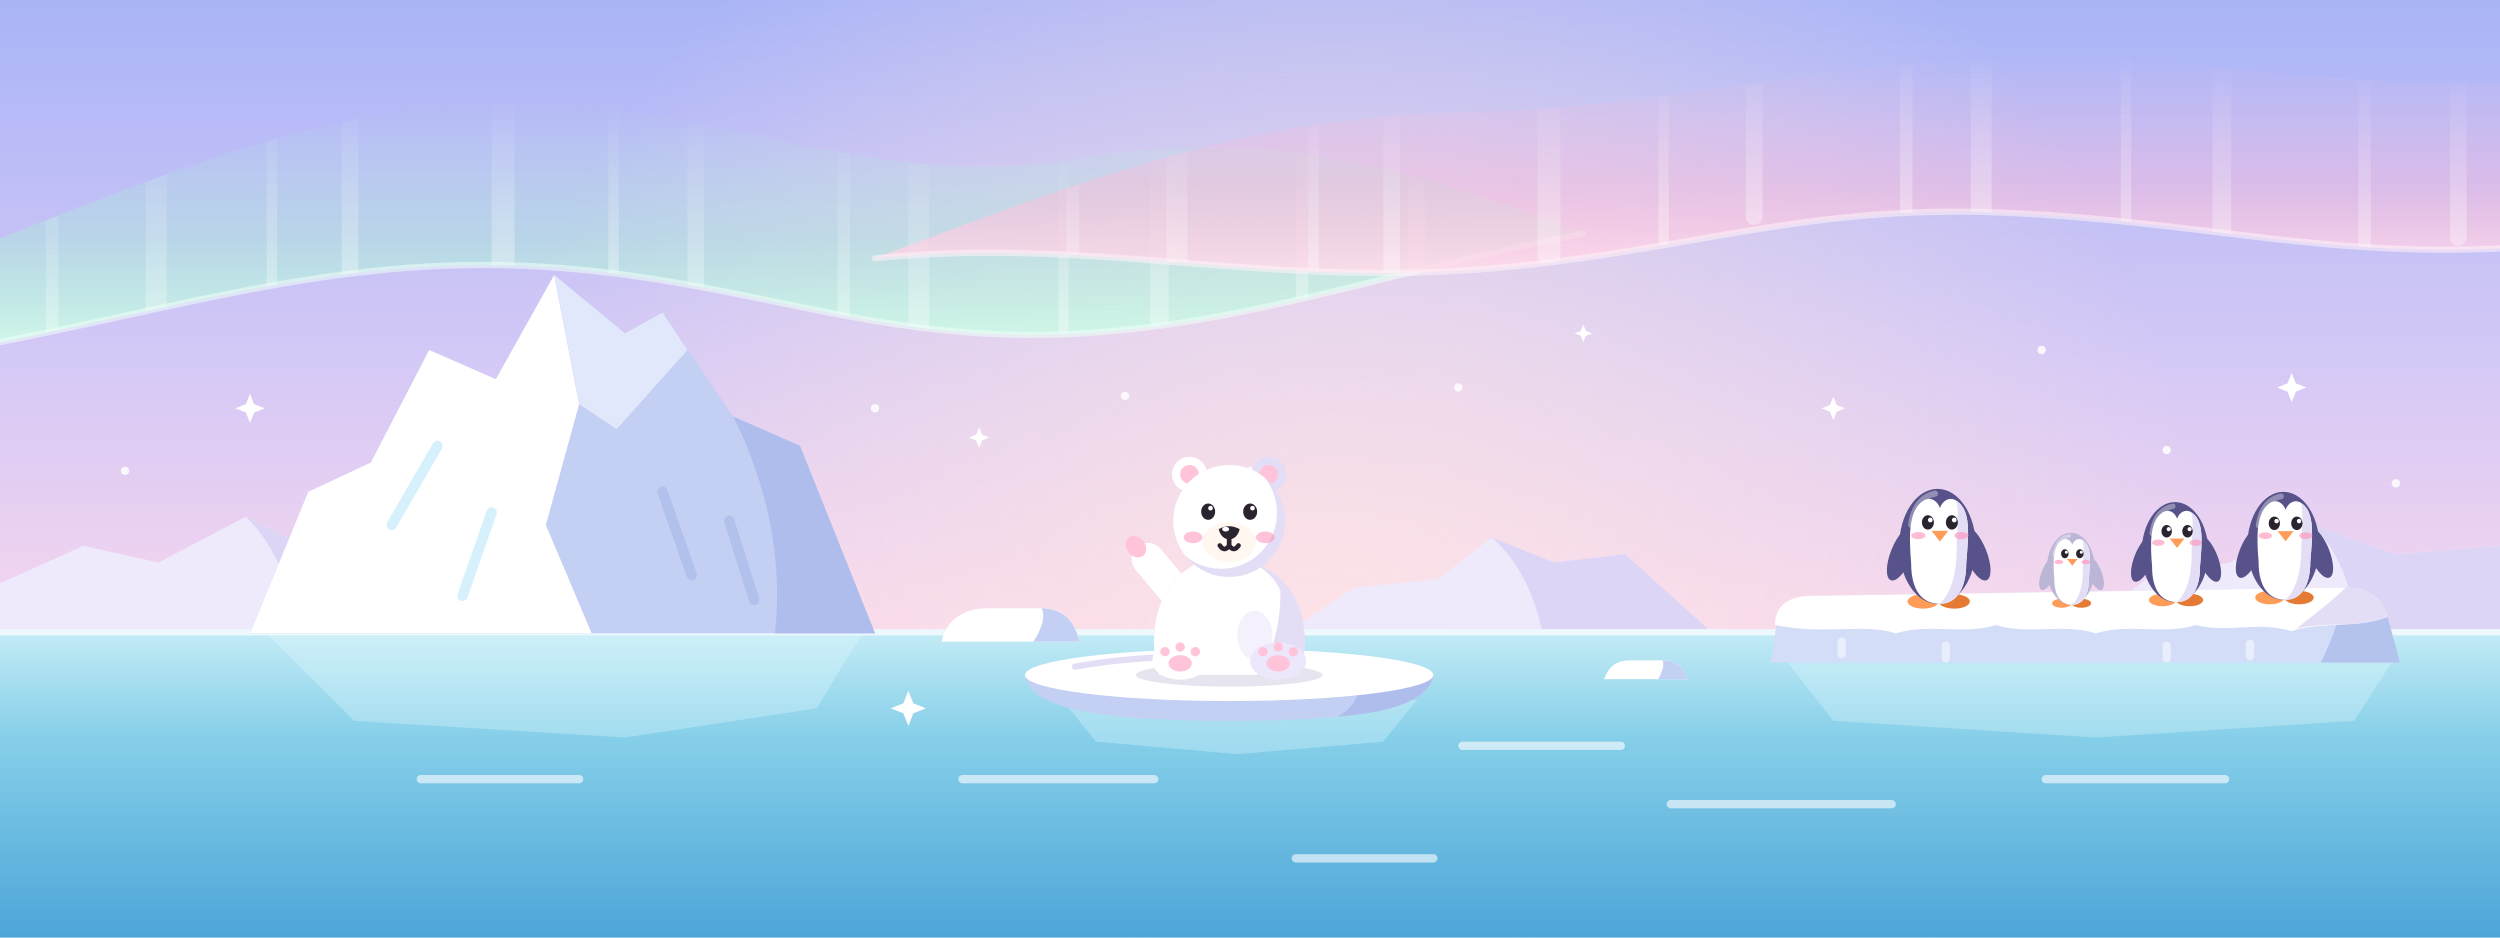
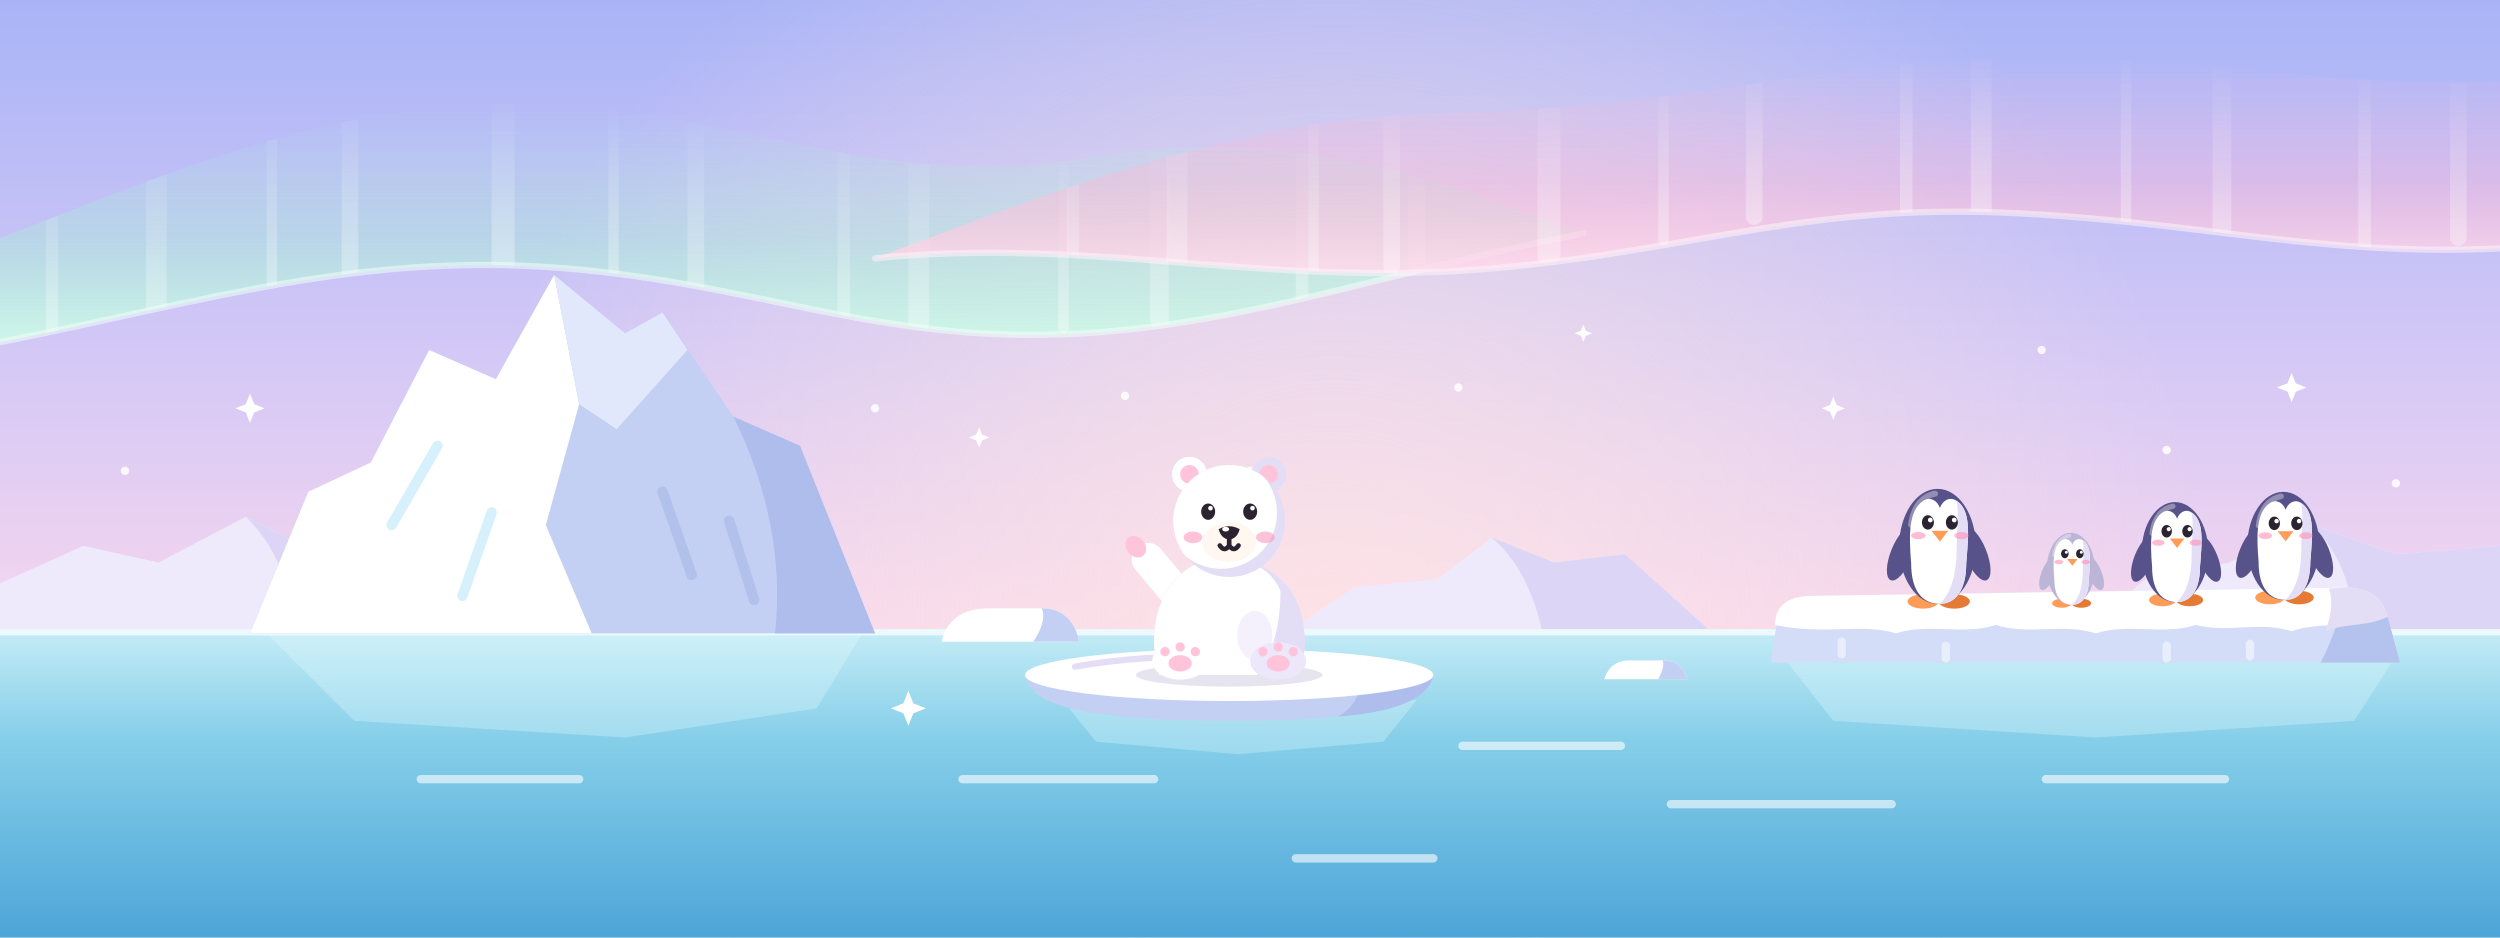
<svg xmlns="http://www.w3.org/2000/svg" viewBox="0 0 1200 450" preserveAspectRatio="xMidYMid slice">
  <defs>
    <linearGradient id="sky" x1="0" y1="0" x2="0" y2="306" gradientUnits="userSpaceOnUse">
      <stop offset="0" stop-color="#a9b4f7" />
      <stop offset="0.55" stop-color="#d3c8f6" />
      <stop offset="1" stop-color="#f7d6ee" />
    </linearGradient>
    <radialGradient id="glow" cx="640" cy="300" r="420" gradientUnits="userSpaceOnUse">
      <stop offset="0" stop-color="#ffe6e4" stop-opacity="0.8" />
      <stop offset="1" stop-color="#ffe6e4" stop-opacity="0" />
    </radialGradient>
    <linearGradient id="auroraA" x1="0" y1="50" x2="0" y2="168" gradientUnits="userSpaceOnUse">
      <stop offset="0" stop-color="#a6f2d4" stop-opacity="0" />
      <stop offset="0.55" stop-color="#a6f2d4" stop-opacity="0.4" />
      <stop offset="1" stop-color="#d2fbea" stop-opacity="0.95" />
    </linearGradient>
    <linearGradient id="auroraB" x1="0" y1="28" x2="0" y2="136" gradientUnits="userSpaceOnUse">
      <stop offset="0" stop-color="#ffb8d6" stop-opacity="0" />
      <stop offset="0.55" stop-color="#ffb8d6" stop-opacity="0.4" />
      <stop offset="1" stop-color="#ffe0ee" stop-opacity="0.95" />
    </linearGradient>
    <linearGradient id="ray" x1="0" y1="0" x2="0" y2="1">
      <stop offset="0" stop-color="#fff" stop-opacity="0" />
      <stop offset="1" stop-color="#fff" stop-opacity="0.5" />
    </linearGradient>
    <linearGradient id="sea" x1="0" y1="302" x2="0" y2="450" gradientUnits="userSpaceOnUse">
      <stop offset="0" stop-color="#c5ecf6" />
      <stop offset="0.35" stop-color="#86cfe9" />
      <stop offset="1" stop-color="#4da5d8" />
    </linearGradient>
    <clipPath id="ribbonA">
      <path d="M-20 168C80 150 160 122 260 128C360 134 420 166 520 160C600 155 660 132 760 112C660 74 600 62 520 76C420 92 360 54 260 50C160 46 80 84 -20 122Z" />
    </clipPath>
    <clipPath id="ribbonB">
      <path d="M420 124C520 114 600 136 700 130C800 124 860 98 960 102C1060 106 1120 126 1220 118V38C1120 46 1060 24 960 28C860 32 800 52 700 54C600 56 520 86 420 124Z" />
    </clipPath>
    <clipPath id="berg">
      <path d="M120 304L148 236L178 222L206 168L238 182L266 132L300 160L318 150L352 200L384 214L420 304Z" />
    </clipPath>
    <clipPath id="bearBody">
      <path d="M-30 0C-36 -20 -30 -44 -8 -50C14 -52 30 -40 32 -20C34 -8 30 0 24 0Z" />
    </clipPath>
    <clipPath id="bearHead">
      <circle cx="0" cy="-66" r="24" />
    </clipPath>
    <g id="penguin">
      <ellipse cx="-6" cy="-2" rx="6.5" ry="3" fill="#ff9c57" />
      <ellipse cx="7" cy="-2" rx="6.5" ry="3" fill="#e57a35" />
      <ellipse cx="-15" cy="-22" rx="4.5" ry="12" transform="rotate(22 -15 -22)" />
      <ellipse cx="16" cy="-22" rx="4.5" ry="12" transform="rotate(-22 16 -22)" />
      <ellipse cx="0" cy="-25" rx="16" ry="24" />
      <path d="M-11 -34C-10 -42 -6 -46 -1 -47" fill="none" stroke="#fff" stroke-width="2.5" stroke-linecap="round" opacity="0.35" />
      <path d="M-11 -18C-12 -30 -12 -40 -6 -44C-3 -46 0 -44 1 -41C2 -44 5 -46 8 -44C14 -40 13 -30 12 -18C12 -6 7 -1 1 -1C-6 -1 -11 -6 -11 -18Z" fill="#fff" />
      <path d="M8 -44C14 -40 13 -30 12 -18C12 -6 7 -1 1 -1C6 -6 8 -14 8 -24C8 -32 9 -38 8 -44Z" fill="#e4ddf6" />
      <ellipse cx="-4" cy="-35" rx="2.5" ry="3" fill="#2b2330" />
      <ellipse cx="6" cy="-35" rx="2.5" ry="3" fill="#2b2330" />
      <circle cx="-3" cy="-36" r="1" fill="#fff" />
      <circle cx="7" cy="-36" r="1" fill="#fff" />
      <path d="M-2.5 -31.5H4.5L1 -27Z" fill="#ff9c57" />
      <ellipse cx="-8" cy="-29.5" rx="3" ry="1.5" fill="#ff8fb8" opacity="0.6" />
      <ellipse cx="10" cy="-29.5" rx="3" ry="1.5" fill="#ff8fb8" opacity="0.6" />
    </g>
    <path id="spark" d="M0 -7l2 5 5 2-5 2-2 5-2-5-5-2 5-2z" />
  </defs>
  <rect width="1200" height="320" fill="url(#sky)" />
  <circle cx="640" cy="300" r="420" fill="url(#glow)" />
  <g clip-path="url(#ribbonA)">
    <rect x="-20" y="40" width="790" height="140" fill="url(#auroraA)" />
    <g fill="url(#ray)" opacity="0.7">
      <rect x="22" y="70" width="6" height="100" rx="3" />
      <rect x="70" y="56" width="10" height="110" rx="5" />
      <rect x="128" y="48" width="5" height="100" rx="2.5" />
      <rect x="164" y="44" width="8" height="96" rx="4" />
      <rect x="236" y="44" width="11" height="90" rx="5.5" />
      <rect x="292" y="50" width="5" height="88" rx="2.5" />
      <rect x="330" y="54" width="8" height="100" rx="4" />
      <rect x="402" y="62" width="6" height="104" rx="3" />
      <rect x="436" y="66" width="10" height="100" rx="5" />
      <rect x="508" y="72" width="5" height="88" rx="2.5" />
      <rect x="552" y="70" width="9" height="88" rx="4.5" />
      <rect x="622" y="64" width="6" height="84" rx="3" />
      <rect x="676" y="74" width="8" height="62" rx="4" />
    </g>
  </g>
  <path d="M-20 168C80 150 160 122 260 128C360 134 420 166 520 160C600 155 660 132 760 112" fill="none" stroke="#effff8" stroke-width="3" stroke-linecap="round" opacity="0.55" />
  <g clip-path="url(#ribbonB)">
    <rect x="410" y="20" width="820" height="120" fill="url(#auroraB)" />
    <g fill="url(#ray)" opacity="0.7">
      <rect x="512" y="64" width="6" height="80" rx="3" />
      <rect x="560" y="54" width="10" height="86" rx="5" />
      <rect x="628" y="46" width="5" height="90" rx="2.5" />
      <rect x="664" y="44" width="8" height="88" rx="4" />
      <rect x="738" y="38" width="11" height="90" rx="5.5" />
      <rect x="796" y="32" width="5" height="86" rx="2.5" />
      <rect x="838" y="28" width="8" height="80" rx="4" />
      <rect x="912" y="22" width="6" height="84" rx="3" />
      <rect x="946" y="22" width="10" height="84" rx="5" />
      <rect x="1018" y="24" width="5" height="88" rx="2.5" />
      <rect x="1062" y="28" width="9" height="96" rx="4.5" />
      <rect x="1132" y="32" width="6" height="92" rx="3" />
      <rect x="1176" y="34" width="8" height="84" rx="4" />
    </g>
  </g>
  <path d="M420 124C520 114 600 136 700 130C800 124 860 98 960 102C1060 106 1120 126 1220 118" fill="none" stroke="#fff3f8" stroke-width="3" stroke-linecap="round" opacity="0.55" />
  <g fill="#fff">
    <use href="#spark" transform="translate(120 196)" />
    <use href="#spark" transform="translate(880 196) scale(0.8)" />
    <use href="#spark" transform="translate(1100 186)" />
    <use href="#spark" transform="translate(470 210) scale(0.7)" />
    <use href="#spark" transform="translate(760 160) scale(0.6)" />
  </g>
  <g fill="#fff" opacity="0.85">
    <circle cx="230" cy="214" r="2" />
    <circle cx="330" cy="176" r="2" />
    <circle cx="600" cy="226" r="2" />
    <circle cx="700" cy="186" r="2" />
    <circle cx="980" cy="168" r="2" />
    <circle cx="1150" cy="232" r="2" />
    <circle cx="60" cy="226" r="2" />
    <circle cx="420" cy="196" r="2" />
    <circle cx="1040" cy="216" r="2" />
    <circle cx="540" cy="190" r="2" />
  </g>
  <path d="M0 302V280L40 262L76 270L118 248L150 264L200 272L250 302Z" fill="#eee9fb" />
  <path d="M118 248L150 264L200 272L250 302H140C140 280 132 262 118 248Z" fill="#dcd5f5" />
  <path d="M620 302L650 282L690 278L716 258L746 270L780 266L820 302Z" fill="#eee9fb" />
  <path d="M716 258L746 270L780 266L820 302H740C736 284 728 268 716 258Z" fill="#dcd5f5" />
  <path d="M1000 302L1030 278L1070 270L1110 252L1150 266L1200 262V302Z" fill="#eee9fb" />
  <path d="M1110 252L1150 266L1200 262V302H1130C1130 282 1122 264 1110 252Z" fill="#dcd5f5" />
  <rect y="302" width="1200" height="148" fill="url(#sea)" />
  <rect y="302" width="1200" height="3" fill="#fff" opacity="0.7" />
  <path d="M128 304H414L392 340L300 354L170 346Z" fill="#e6fbff" opacity="0.3" />
  <g clip-path="url(#berg)">
    <rect x="116" y="128" width="308" height="180" fill="#c3cff3" />
    <path d="M120 304L148 236L178 222L206 168L238 182L266 132L278 194L262 252L284 304Z" fill="#fff" />
    <path d="M266 132L300 160L318 150L330 168L296 206L278 194Z" fill="#e1e8fb" />
    <path d="M352 200L384 214L420 304H372C376 268 368 232 352 200Z" fill="#aebdec" />
    <path d="M188 252L210 214M222 286L236 246" stroke="#d6f1fb" stroke-width="5" stroke-linecap="round" />
    <path d="M318 236L332 276M350 250L362 288" stroke="#b2c0ec" stroke-width="5" stroke-linecap="round" />
  </g>
  <path d="M452 308C454 298 462 292 474 292H500C510 292 516 298 518 308Z" fill="#fff" />
  <path d="M500 292C510 292 516 298 518 308H496C500 302 502 296 500 292Z" fill="#c3cff3" />
  <path d="M770 326C772 320 776 317 782 317H798C804 317 808 320 810 326Z" fill="#fff" />
  <path d="M798 317C804 317 808 320 810 326H796C798 322 799 319 798 317Z" fill="#c3cff3" />
  <path d="M858 318H1148L1130 346L1006 354L880 346Z" fill="#e6fbff" opacity="0.3" />
  <path d="M850 318L853 298C855 290 862 286 872 286L1126 282C1138 282 1144 288 1146 296L1152 318Z" fill="#d3ddf8" />
  <path d="M1126 282C1138 282 1144 288 1146 296L1152 318H1114C1120 306 1124 294 1126 282Z" fill="#b4c2ee" />
  <path d="M852 300C852 291 858 286 870 286L1126 282C1138 282 1144 288 1146 296C1132 302 1114 298 1100 303C1084 298 1070 304 1054 300C1038 305 1022 299 1006 304C990 299 974 305 958 300C942 305 926 299 910 304C894 299 876 305 852 300Z" fill="#fff" />
-   <path d="M1126 282C1138 282 1144 288 1146 296C1132 302 1114 298 1102 302C1112 294 1120 288 1126 282Z" fill="#e4ddf6" />
+   <path d="M1118 282.5L1126 282C1138 282 1144 288 1146 296C1136 301 1126 299 1116 303C1119 296 1120 289 1118 282.5Z" fill="#e4ddf6" />
  <path d="M884 308V314M934 310V316M1040 310V316M1080 309V315" stroke="#e8eefc" stroke-width="4" stroke-linecap="round" />
  <use href="#penguin" transform="translate(930 291) scale(1.15)" fill="#57538a" />
  <use href="#penguin" transform="translate(994 291) scale(0.72)" fill="#bcb6d6" />
  <use href="#penguin" transform="translate(1044 290)" fill="#57538a" />
  <use href="#penguin" transform="translate(1096 289) scale(1.08)" fill="#57538a" />
  <g fill="#fff" opacity="0.6">
    <rect x="460" y="372" width="96" height="4" rx="2" />
    <rect x="700" y="356" width="80" height="4" rx="2" />
    <rect x="800" y="384" width="110" height="4" rx="2" />
    <rect x="200" y="372" width="80" height="4" rx="2" />
    <rect x="980" y="372" width="90" height="4" rx="2" />
    <rect x="620" y="410" width="70" height="4" rx="2" />
  </g>
  <use href="#spark" transform="translate(436 340) scale(1.2)" fill="#fff" />
  <path d="M510 336H680L664 356L594 362L526 356Z" fill="#e6fbff" opacity="0.3" />
  <path d="M492 324C494 338 518 346 590 346C662 346 686 338 688 324Z" fill="#c3cff3" />
  <path d="M642 344C668 342 686 336 688 324H652C654 332 650 340 642 344Z" fill="#aebdec" />
  <ellipse cx="590" cy="324" rx="98" ry="12.5" fill="#fff" />
  <path d="M516 320C538 316 560 315 582 315" fill="none" stroke="#e4ddf6" stroke-width="3" stroke-linecap="round" />
  <g transform="translate(590 324) scale(1.12)">
    <ellipse cx="0" cy="0" rx="40" ry="5" fill="#4b3a8c" opacity="0.14" />
    <rect x="-7" y="-30" width="14" height="32" rx="7" fill="#fff" transform="translate(-20 -32) rotate(-40)" />
    <ellipse cx="-40" cy="-55" rx="4" ry="5" fill="#ffc4da" transform="rotate(-40 -40 -55)" />
    <g clip-path="url(#bearBody)">
      <rect x="-40" y="-56" width="80" height="60" fill="#e4ddf6" />
      <path d="M-30 0C-36 -20 -30 -44 -8 -50C6 -52 18 -46 22 -36C22 -20 18 -8 12 0Z" fill="#fff" />
    </g>
    <ellipse cx="11" cy="-17" rx="7.5" ry="10.5" fill="#f4f0fc" />
    <ellipse cx="-21" cy="-6" rx="12" ry="8" fill="#fff" />
    <ellipse cx="21" cy="-6" rx="12" ry="8" fill="#ece7fa" />
    <g fill="#ffc4da">
      <ellipse cx="-21" cy="-5" rx="5" ry="3.5" />
      <circle cx="-27.5" cy="-10" r="2" />
      <circle cx="-21" cy="-12" r="2" />
      <circle cx="-14.5" cy="-10" r="2" />
      <ellipse cx="21" cy="-5" rx="5" ry="3.5" />
      <circle cx="14.5" cy="-10" r="2" />
      <circle cx="21" cy="-12" r="2" />
      <circle cx="27.5" cy="-10" r="2" />
    </g>
    <circle cx="-17" cy="-86" r="7.5" fill="#fff" />
    <circle cx="17" cy="-86" r="7.5" fill="#e4ddf6" />
    <circle cx="-17" cy="-86" r="4" fill="#ffc4da" />
    <circle cx="17" cy="-86" r="4" fill="#ffc4da" />
    <g clip-path="url(#bearHead)">
      <rect x="-26" y="-92" width="52" height="52" fill="#e4ddf6" />
      <circle cx="-3.5" cy="-69.5" r="24" fill="#fff" />
    </g>
    <ellipse cx="0" cy="-57" rx="11.5" ry="8.5" fill="#fff7f0" />
    <path d="M-4.5 -62.5Q0 -65 4.5 -62.5Q3.5 -58.5 0 -58Q-3.5 -58.5 -4.5 -62.5Z" fill="#2b2330" />
    <ellipse cx="-1.5" cy="-62.5" rx="1.5" ry="1" fill="#fff" />
    <path d="M0 -58V-55.5M-4 -55.5Q-2 -52.5 0 -55.5Q2 -52.5 4 -55.5" fill="none" stroke="#2b2330" stroke-width="2" stroke-linecap="round" stroke-linejoin="round" />
    <ellipse cx="-9" cy="-70" rx="3" ry="3.5" fill="#2b2330" />
    <ellipse cx="9" cy="-70" rx="3" ry="3.5" fill="#2b2330" />
    <circle cx="-8" cy="-71.5" r="1" fill="#fff" />
    <circle cx="10" cy="-71.5" r="1" fill="#fff" />
    <ellipse cx="-15.5" cy="-59" rx="4" ry="2.5" fill="#ff8fb8" opacity="0.55" />
    <ellipse cx="15.5" cy="-59" rx="4" ry="2.5" fill="#ff8fb8" opacity="0.55" />
  </g>
</svg>
